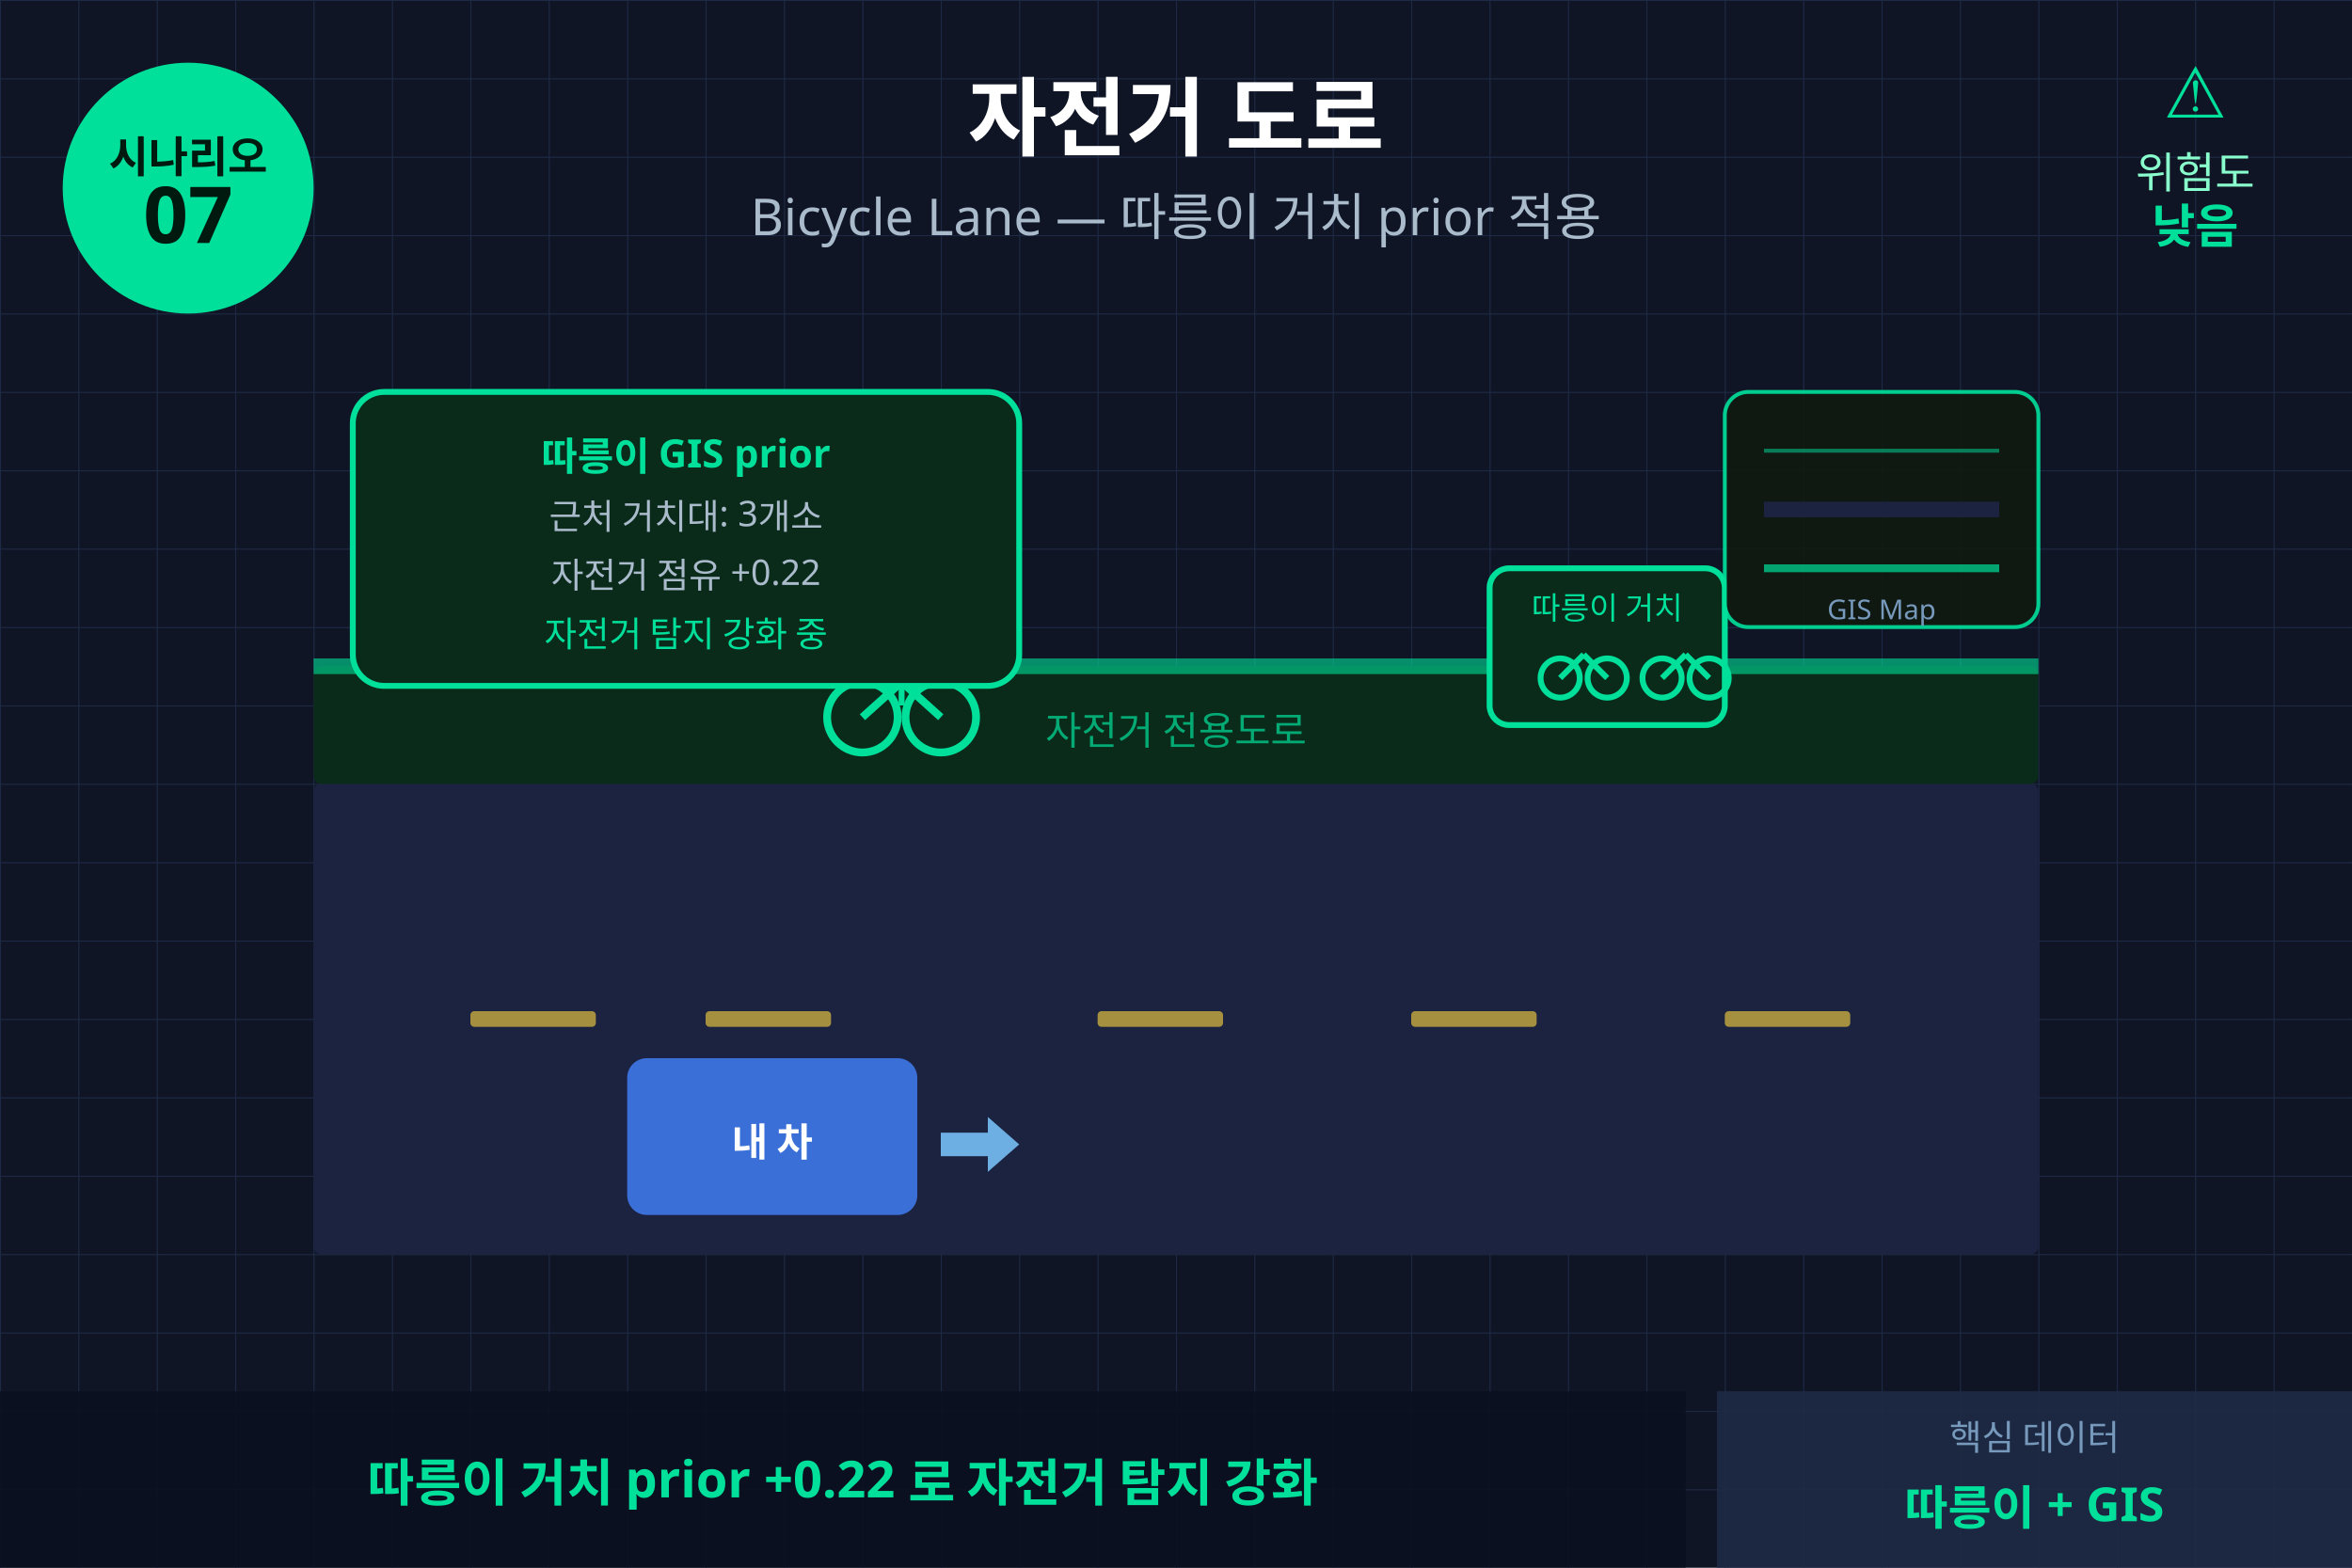
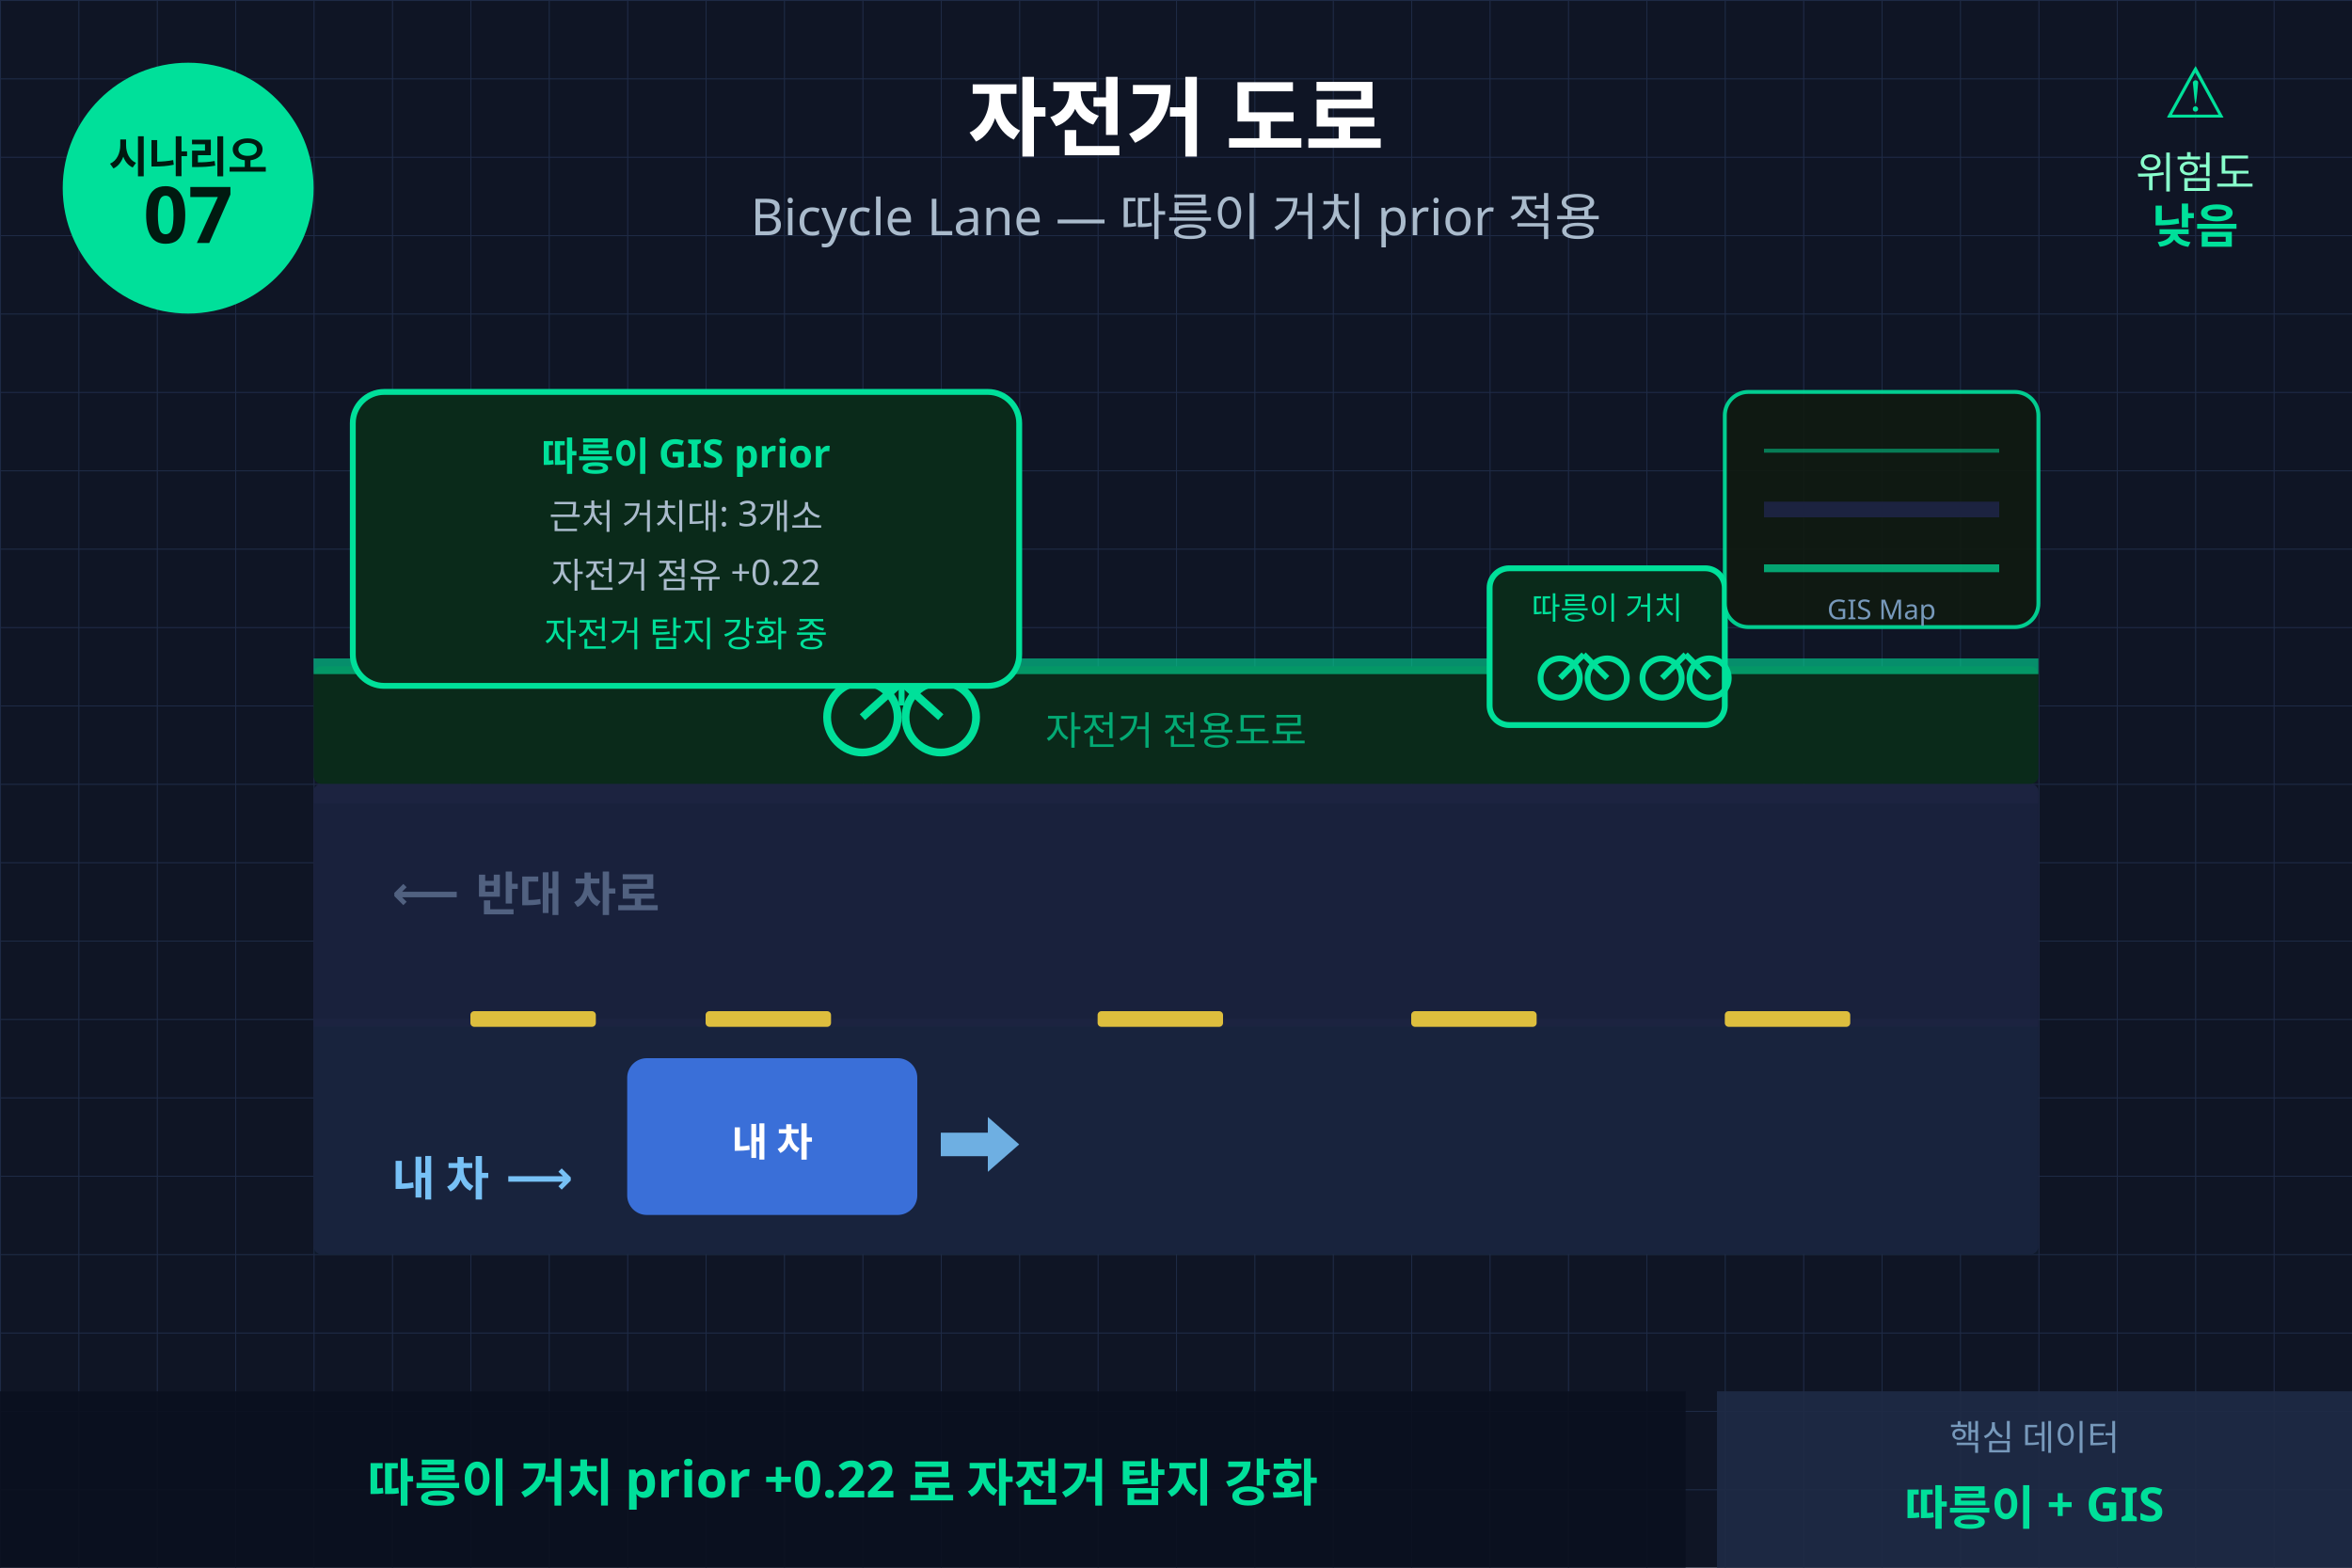
<svg xmlns="http://www.w3.org/2000/svg" viewBox="0 0 600 400" width="600" height="400" font-family="'Malgun Gothic','Apple SD Gothic Neo','Noto Sans KR',sans-serif">
  <rect width="600" height="400" fill="#0F1525" />
  <defs>
    <pattern id="grid7" width="20" height="20" patternUnits="userSpaceOnUse">
      <path d="M20 0 L0 0 0 20" fill="none" stroke="#1E2A45" stroke-width="0.5" />
    </pattern>
  </defs>
  <rect width="600" height="400" fill="url(#grid7)" />
  <circle cx="48" cy="48" r="32" fill="#00E09A" />
  <text x="48" y="44" text-anchor="middle" font-size="11" fill="#001A10" font-weight="700">시나리오</text>
  <text x="48" y="62" text-anchor="middle" font-size="20" fill="#001A10" font-weight="900">07</text>
  <text x="300" y="38" text-anchor="middle" font-size="22" font-weight="800" fill="white">자전거 도로</text>
  <text x="300" y="60" text-anchor="middle" font-size="13" fill="#AABBCC">Bicycle Lane — 따릉이 거치 prior 적용</text>
  <text x="560" y="30" text-anchor="middle" font-size="18" fill="#00E09A">⚠</text>
  <text x="560" y="48" text-anchor="middle" font-size="11" fill="#88FFCC">위험도</text>
  <text x="560" y="62" text-anchor="middle" font-size="12" fill="#00E09A" font-weight="700">낮음</text>
  <rect x="80" y="200" width="440" height="120" rx="2" fill="#1C2340" />
-   <rect x="120" y="258" width="32" height="4" rx="1" fill="#FFD93D" opacity="0.6" />
-   <rect x="180" y="258" width="32" height="4" rx="1" fill="#FFD93D" opacity="0.6" />
-   <rect x="280" y="258" width="32" height="4" rx="1" fill="#FFD93D" opacity="0.6" />
-   <rect x="360" y="258" width="32" height="4" rx="1" fill="#FFD93D" opacity="0.6" />
-   <rect x="440" y="258" width="32" height="4" rx="1" fill="#FFD93D" opacity="0.6" />
+   <rect x="80" y="205" width="440" height="55" fill="#162038" opacity="0.45" />
+   <rect x="80" y="262" width="440" height="58" fill="#0F2335" opacity="0.30" />
+   <rect x="120" y="258" width="32" height="4" rx="1" fill="#FFD93D" opacity="0.85" />
+   <rect x="180" y="258" width="32" height="4" rx="1" fill="#FFD93D" opacity="0.85" />
+   <rect x="280" y="258" width="32" height="4" rx="1" fill="#FFD93D" opacity="0.85" />
+   <rect x="360" y="258" width="32" height="4" rx="1" fill="#FFD93D" opacity="0.85" />
+   <rect x="440" y="258" width="32" height="4" rx="1" fill="#FFD93D" opacity="0.85" />
+   <text x="100" y="232" font-size="12" font-weight="900" fill="#5A6C8C" opacity="0.85">⟵  반대 차로</text>
+   <text x="100" y="305" font-size="12" font-weight="900" fill="#7CC8FF" opacity="0.95">내 차 ⟶</text>
  <rect x="80" y="170" width="440" height="30" rx="2" fill="#0A2A1A" />
  <rect x="80" y="168" width="440" height="4" fill="#00E09A" opacity="0.6" />
  <text x="300" y="190" text-anchor="middle" font-size="10" fill="#00E09A" opacity="0.7">자전거 전용도로</text>
  <g>
    <circle cx="220" cy="183" r="9" fill="none" stroke="#00E09A" stroke-width="2" />
    <circle cx="240" cy="183" r="9" fill="none" stroke="#00E09A" stroke-width="2" />
    <line x1="220" y1="183" x2="230" y2="174" stroke="#00E09A" stroke-width="2" />
    <line x1="230" y1="174" x2="240" y2="183" stroke="#00E09A" stroke-width="2" />
    <line x1="230" y1="174" x2="230" y2="180" stroke="#00E09A" stroke-width="1.5" />
    <circle cx="230" cy="168" r="5" fill="#00CC88" />
    <animate attributeName="opacity" values="0.7;1;0.7" dur="1.8s" repeatCount="indefinite" />
  </g>
  <g transform="translate(380, 145)">
    <rect x="0" y="0" width="60" height="40" rx="5" fill="#0A2A1A" stroke="#00E09A" stroke-width="1.5" />
    <text x="30" y="13" text-anchor="middle" font-size="8" fill="#00E09A">따릉이 거치</text>
    <circle cx="18" cy="28" r="5" fill="none" stroke="#00E09A" stroke-width="1.5" />
    <circle cx="30" cy="28" r="5" fill="none" stroke="#00E09A" stroke-width="1.5" />
    <line x1="18" y1="28" x2="24" y2="22" stroke="#00E09A" stroke-width="1.5" />
    <line x1="24" y1="22" x2="30" y2="28" stroke="#00E09A" stroke-width="1.5" />
    <circle cx="44" cy="28" r="5" fill="none" stroke="#00E09A" stroke-width="1.5" />
    <line x1="44" y1="28" x2="50" y2="22" stroke="#00E09A" stroke-width="1.5" />
    <line x1="50" y1="22" x2="56" y2="28" stroke="#00E09A" stroke-width="1.5" />
    <circle cx="56" cy="28" r="5" fill="none" stroke="#00E09A" stroke-width="1.5" />
  </g>
  <rect x="90" y="100" width="170" height="75" rx="8" fill="#0A2A1A" stroke="#00E09A" stroke-width="1.5" />
  <text x="175" y="120" text-anchor="middle" font-size="10" fill="#00E09A" font-weight="700">따릉이 GIS prior</text>
  <text x="175" y="135" text-anchor="middle" font-size="9" fill="#AABBCC">근처 거치대: 3개소</text>
  <text x="175" y="150" text-anchor="middle" font-size="9" fill="#AABBCC">자전거 점유 +0.22</text>
  <text x="175" y="165" text-anchor="middle" font-size="9" fill="#00E09A">자전거 탐지 강화 중</text>
  <rect x="160" y="270" width="74" height="40" rx="5" fill="#3A6FD8" />
  <text x="197" y="295" text-anchor="middle" font-size="10" fill="white" font-weight="800">내 차</text>
  <polygon points="240,289 252,289 252,285 260,292 252,299 252,295 240,295" fill="#7CC8FF" opacity="0.85" />
  <g transform="translate(440, 100)">
    <rect x="0" y="0" width="80" height="60" rx="6" fill="#0F1A10" stroke="#00E09A" stroke-width="1" opacity="0.9" />
    <line x1="10" y1="15" x2="70" y2="15" stroke="#00E09A" stroke-width="1" opacity="0.5" />
    <line x1="10" y1="30" x2="70" y2="30" stroke="#1C2340" stroke-width="4" />
    <line x1="10" y1="45" x2="70" y2="45" stroke="#00E09A" stroke-width="2" opacity="0.7" />
    <text x="40" y="58" text-anchor="middle" font-size="7" fill="#7799BB">GIS Map</text>
  </g>
  <circle cx="220" cy="183" r="14" fill="none" stroke="#00E09A" stroke-width="1.5" opacity="0">
    <animate attributeName="r" values="14;30;14" dur="2s" repeatCount="indefinite" />
    <animate attributeName="opacity" values="0.7;0;0.7" dur="2s" repeatCount="indefinite" />
    <animateTransform attributeName="transform" type="translate" values="0,0;30,0;60,0" dur="4s" repeatCount="indefinite" />
  </circle>
  <rect x="0" y="355" width="430" height="45" fill="#0A0F1E" opacity="0.9" />
  <text x="215" y="383" text-anchor="middle" font-size="13" fill="#00E09A" font-weight="700">따릉이 거치 prior +0.22 로 자전거 탐지 강화</text>
  <rect x="438" y="355" width="162" height="45" fill="#1E2A45" opacity="0.9" />
  <text x="519" y="370" text-anchor="middle" font-size="9" fill="#7799BB">핵심 데이터</text>
  <text x="519" y="389" text-anchor="middle" font-size="12" fill="#00E09A" font-weight="800">따릉이 + GIS</text>
</svg>
